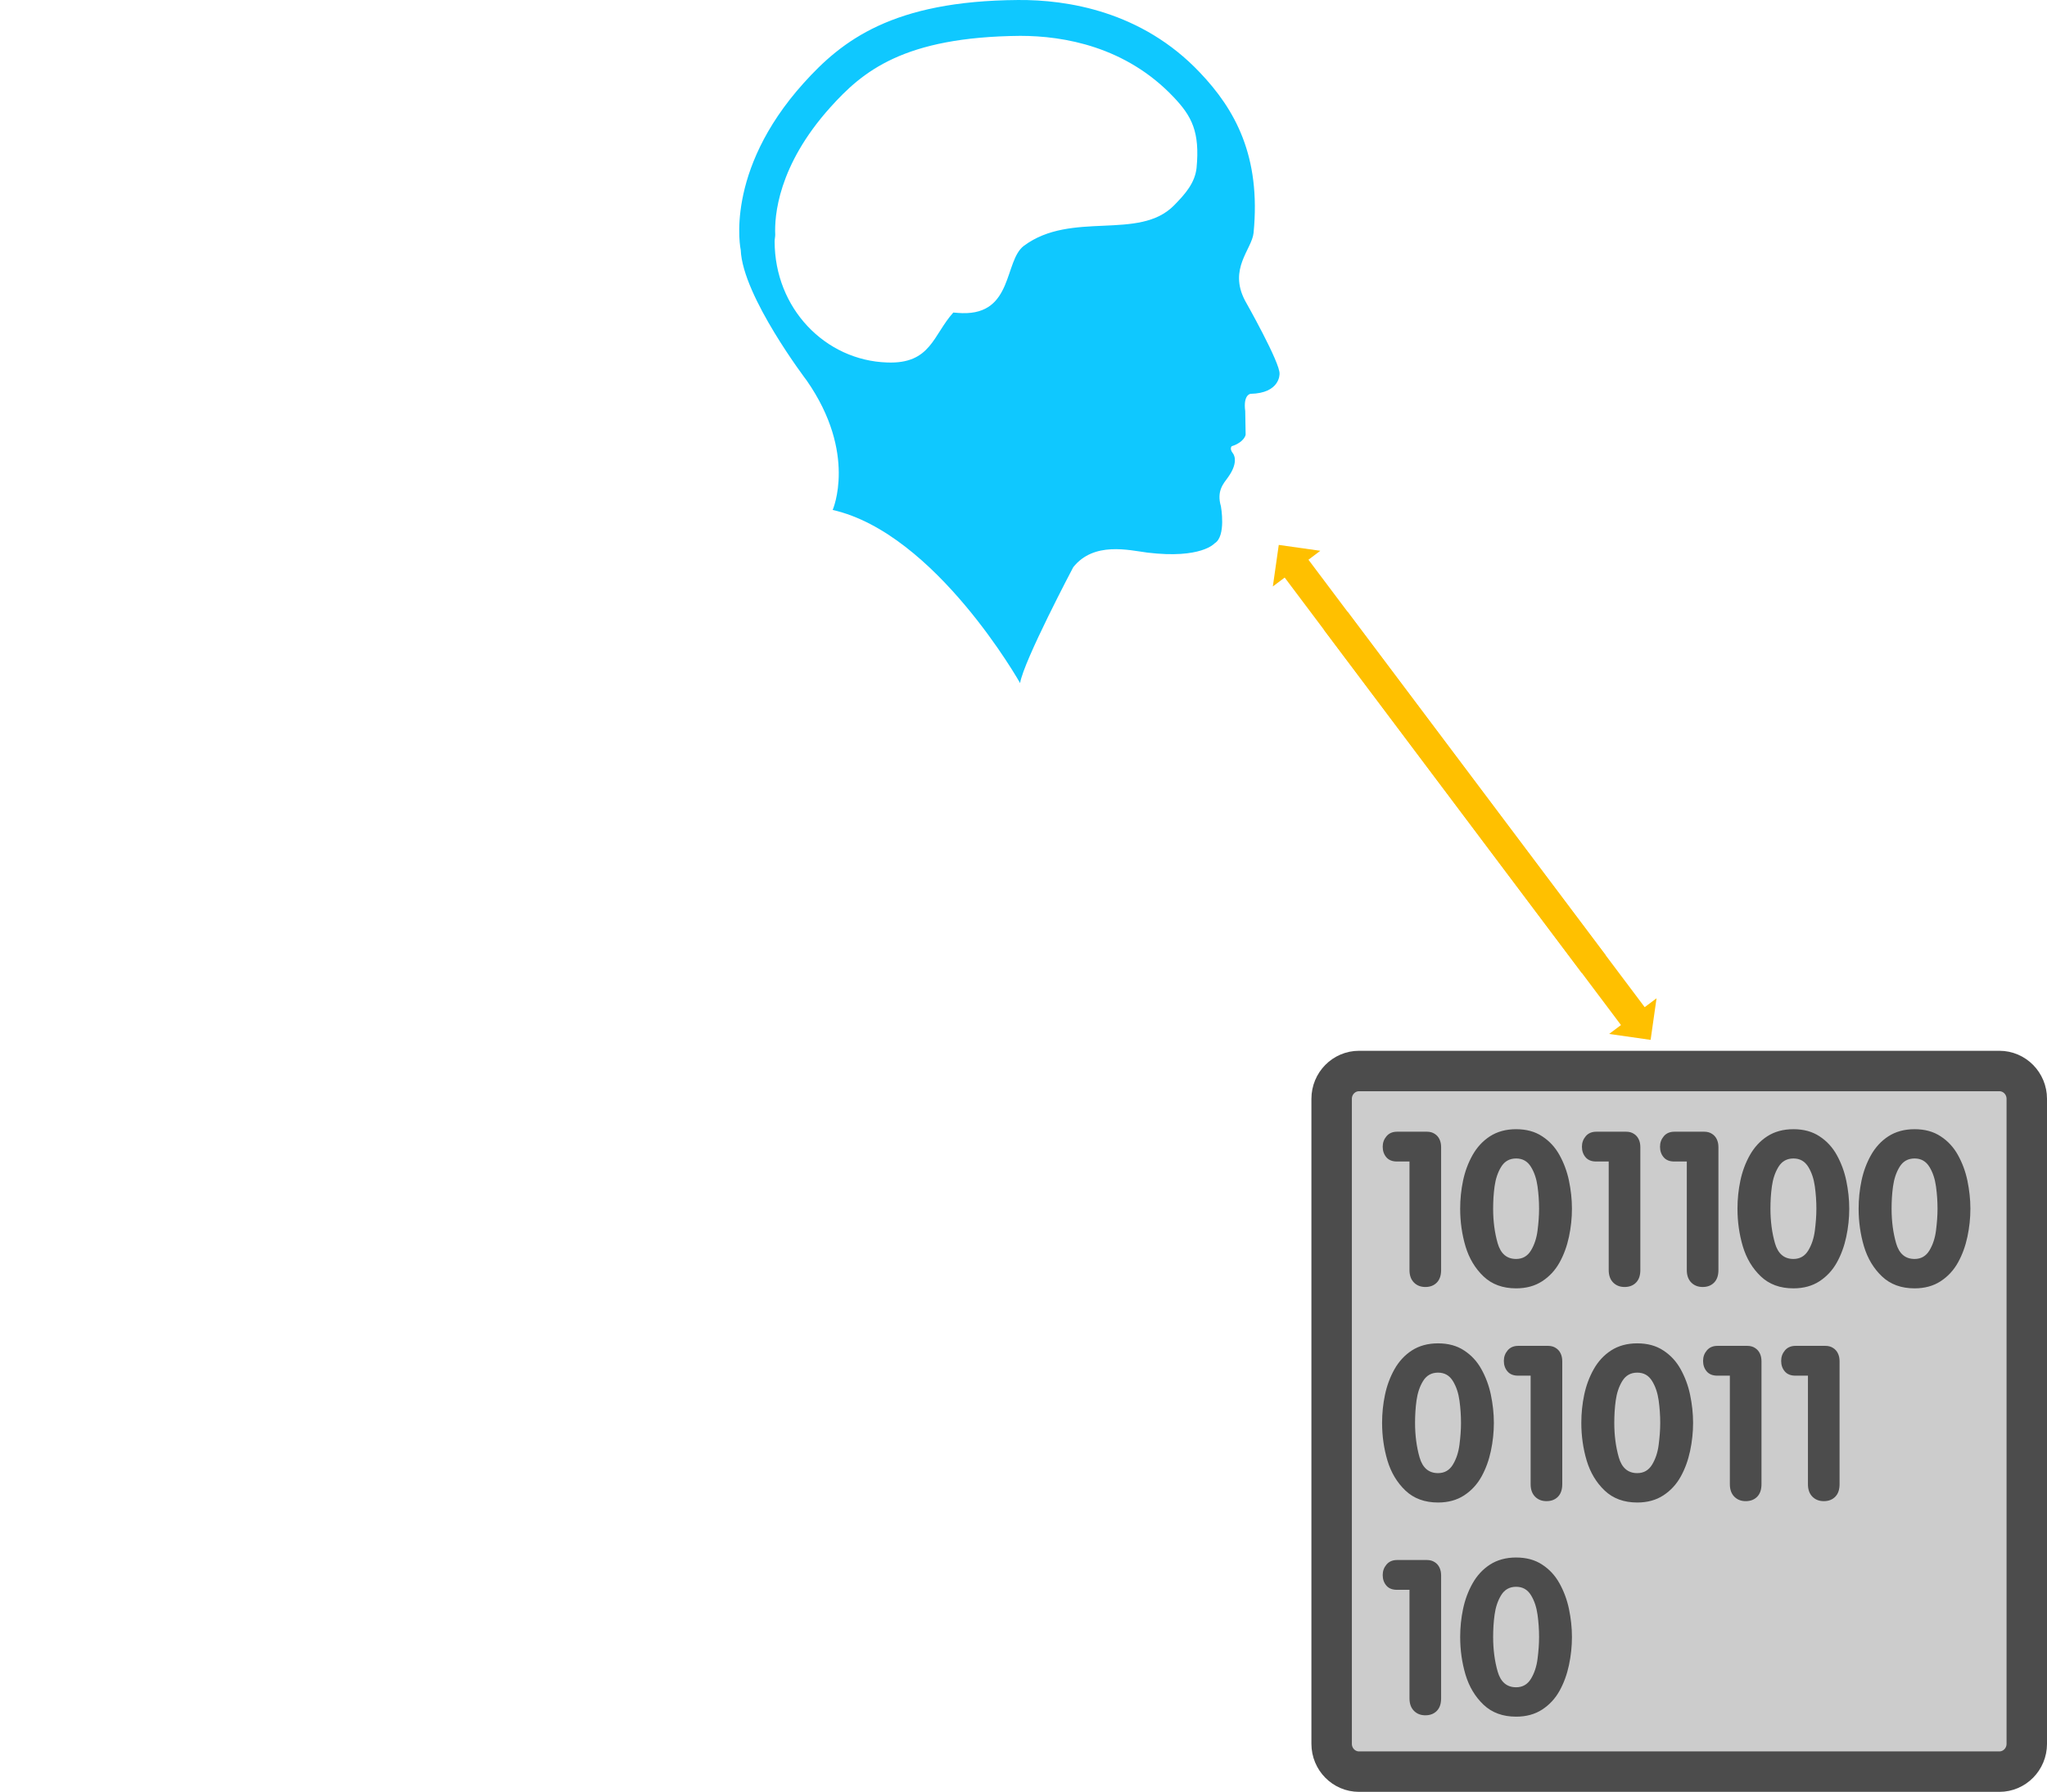
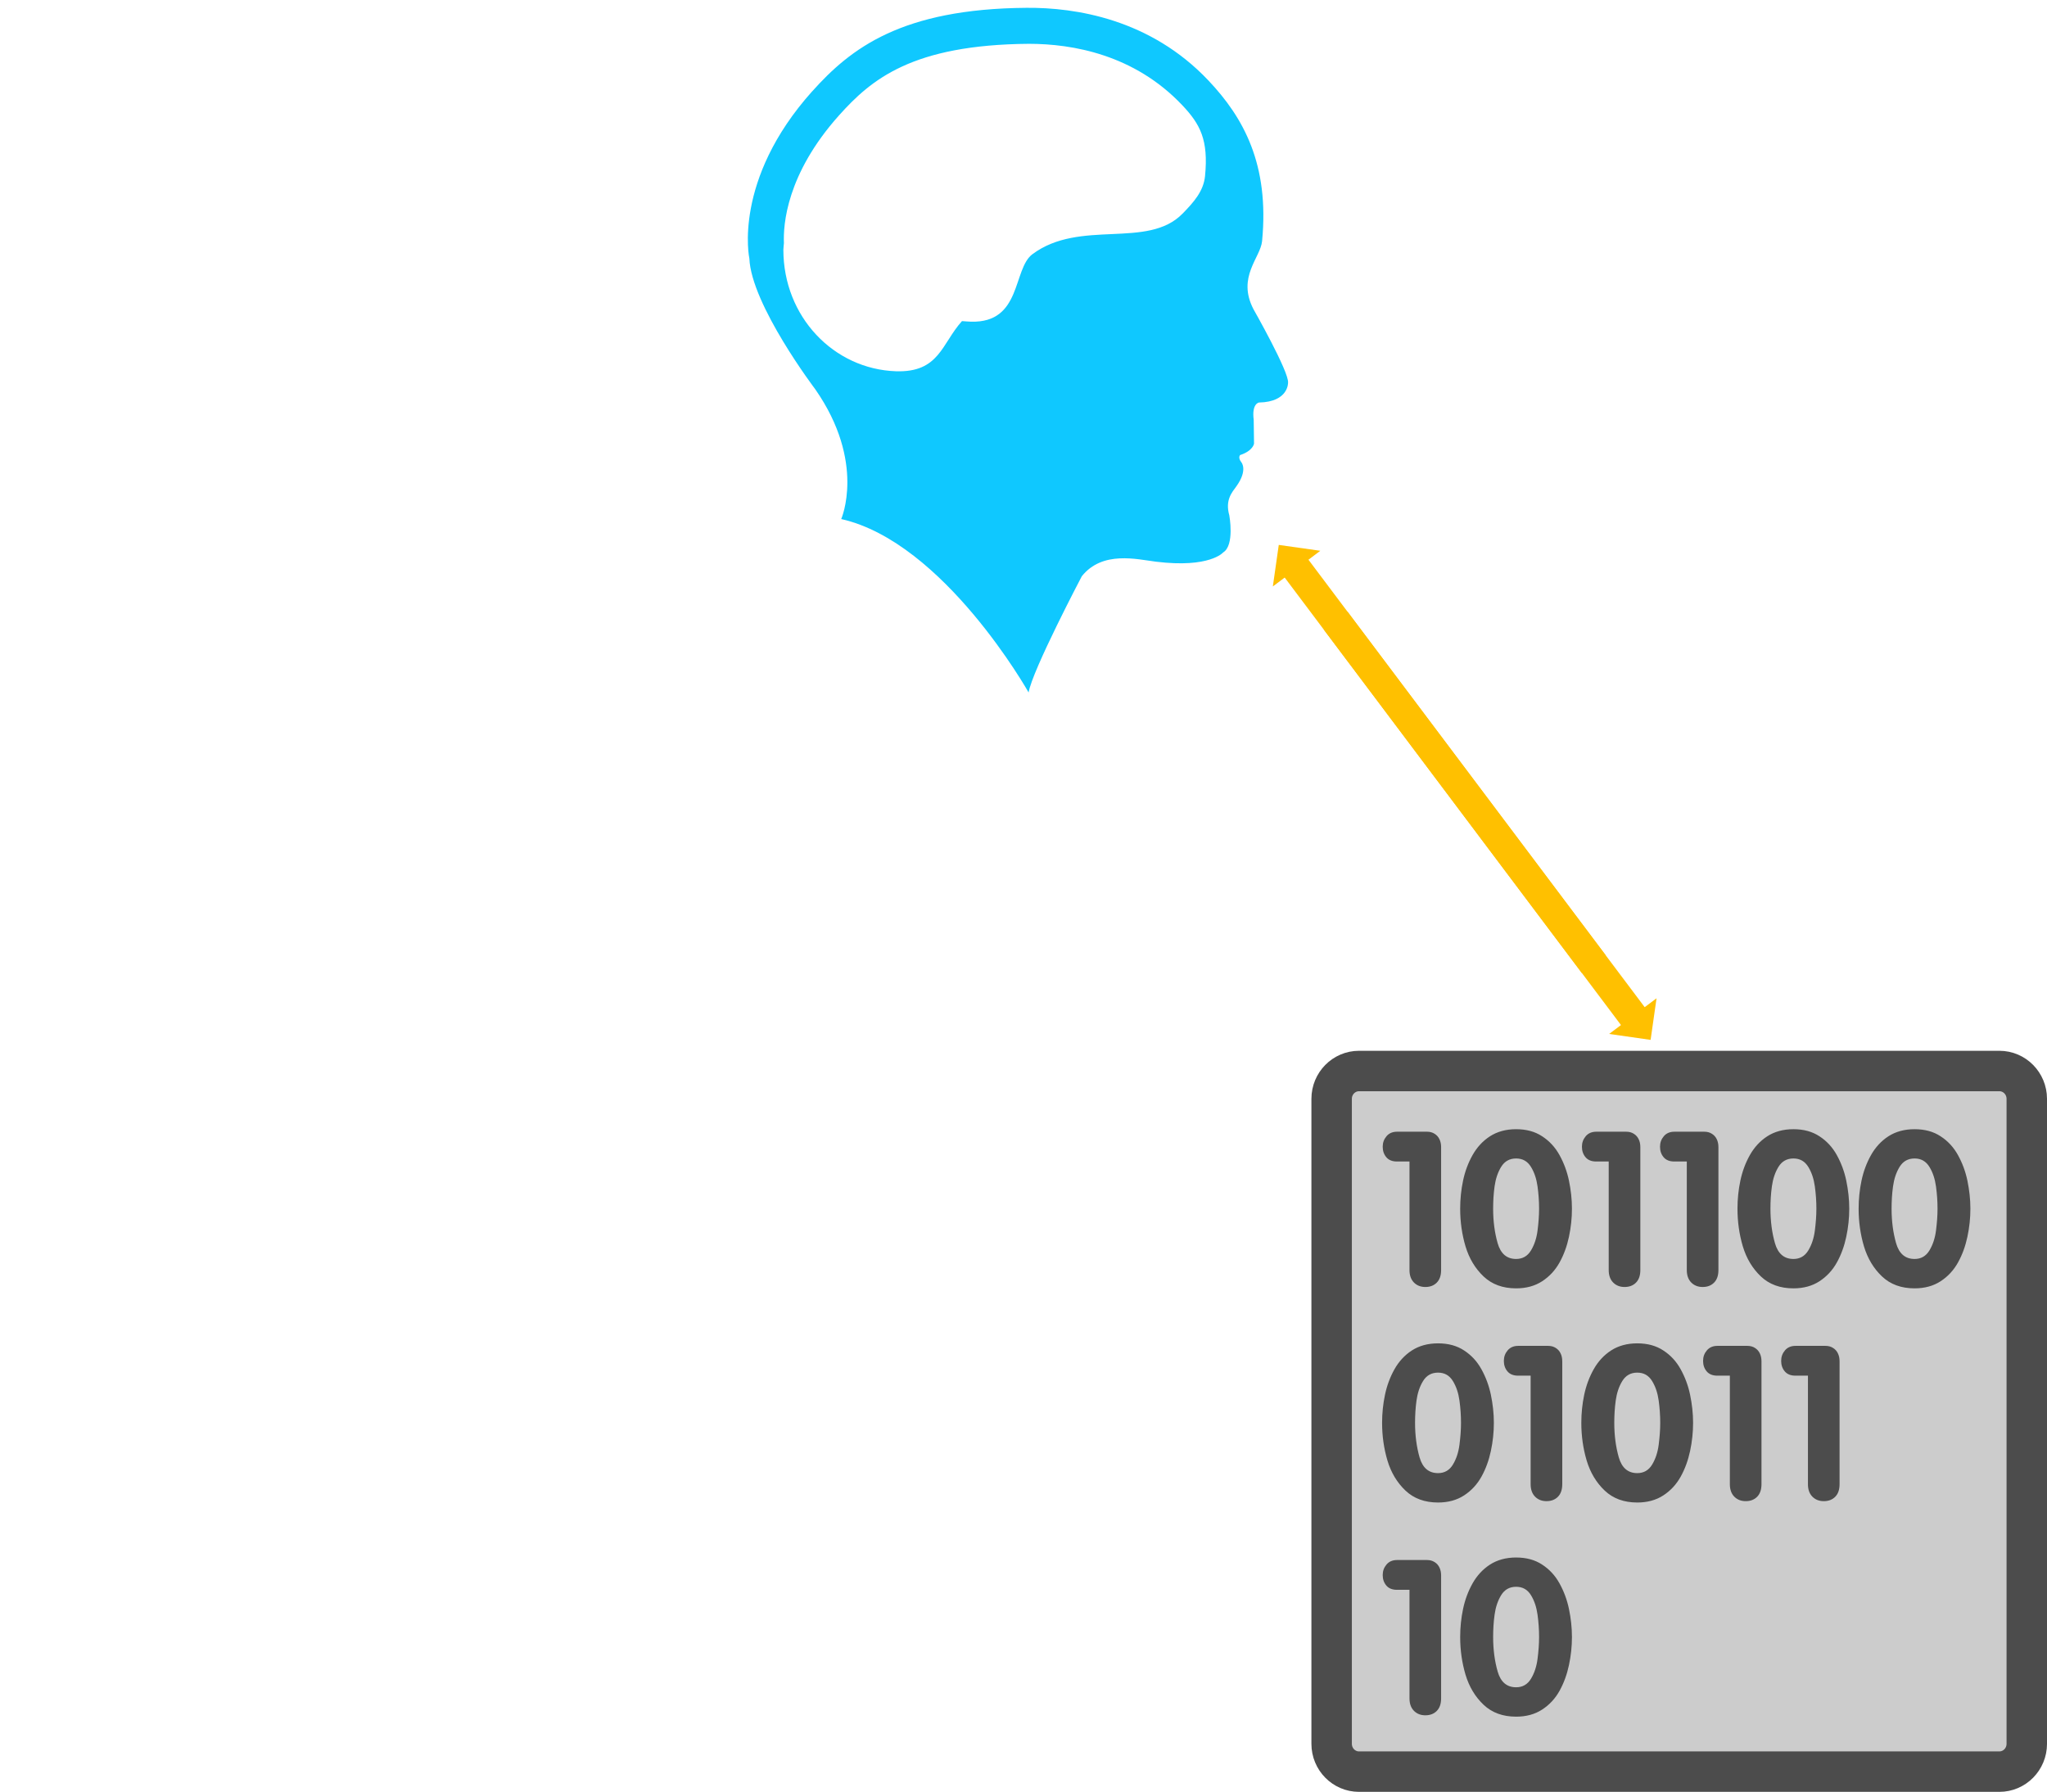
- <svg xmlns="http://www.w3.org/2000/svg" version="1.0" width="689.496mm" height="603.675mm" viewBox="0 0 689.496 603.675" id="svg3782">
+ <svg xmlns="http://www.w3.org/2000/svg" xmlns:xlink="http://www.w3.org/1999/xlink" version="1.0" width="689.496mm" height="603.675mm" viewBox="0 0 689.496 603.675" id="svg3782">
  <defs id="defs3760">
+     <g id="head">
+       <g transform="scale(8.5) matrix(-1,0,0,1,0,0)" id="g13473">
+         <path d="m 7.811,-8.148 c -1.519,-1.696 -3.529,-3.27 -8.493,-3.307 -1.94,-0.015 -4.9,0.443 -7.203,2.879 -1.394,1.472 -2.423,3.33 -2.128,6.369 0.063,0.659 1.004,1.422 0.342,2.696 0,0 -1.42,2.499 -1.371,2.916 0,0 -0.025,0.761 1.151,0.784 0,0 0.294,0.037 0.21,0.686 l -0.013,0.944 c 0,0 0.036,0.283 0.552,0.453 0,0 0.097,0.097 -0.048,0.283 0,0 -0.272,0.302 0.195,0.955 0.173,0.239 0.453,0.54 0.281,1.151 0,0 -0.22,1.189 0.245,1.471 0,0 0.529,0.628 2.659,0.366 0.744,-0.091 2.12,-0.451 2.941,0.577 0,0 1.96,3.724 2.108,4.606 0,0 3.347,-5.953 7.426,-6.873 0,0 -0.993,-2.242 1.03,-5.147 0,0 2.535,-3.344 2.61,-5.183 9e-4,-0.001 0.67,-3.098 -2.493,-6.627 z m -3.313,11.098 c -1.724,0.057 -1.81,-1.092 -2.619,-1.988 -0.119,0.008 -0.233,0.02 -0.354,0.023 -2.023,0.058 -1.651,-2.09 -2.439,-2.676 -1.89,-1.405 -4.555,-0.184 -5.946,-1.605 -0.449,-0.458 -0.833,-0.894 -0.892,-1.487 -0.142,-1.437 0.191,-2.06 0.902,-2.812 1.903,-2.011 4.353,-2.433 6.076,-2.433 4.636,0.034 6.253,1.418 7.522,2.832 2.089,2.333 2.219,4.343 2.187,5.067 0.004,0.088 0.022,0.171 0.022,0.261 9e-4,2.659 -1.997,4.733 -4.458,4.818 z" id="path54208" />
+       </g>
+     </g>
    <style id="style835">
      .mytext {
      font-style:normal;
      font-variant:normal;
      font-weight:bold;
      font-stretch:normal;
      font-size:40px;
      line-height:125%;
      font-family:sans-serif;
      -inkscape-font-specification:'sans-serif, Bold';
      text-align:center;
      letter-spacing:0px;
      word-spacing:0px;
      writing-mode:lr-tb;
      text-anchor:middle;
      fill:#000000;
      fill-opacity:1;
      stroke:none;
      stroke-width:1px;
      stroke-linecap:butt;
      stroke-linejoin:miter;
      stroke-opacity:1
      }
    </style>
    <marker style="overflow:visible" id="DotM" refX="0.0" refY="0.0" orient="auto">
      <path transform="scale(0.4) translate(7.4, 1)" style="fill-rule:evenodd;stroke:#000000;stroke-width:1pt;stroke-opacity:1;fill:#000000;fill-opacity:1" d="M -2.5,-1.0 C -2.5,1.76 -4.74,4.0 -7.5,4.0 C -10.26,4.0 -12.5,1.76 -12.5,-1.0 C -12.5,-3.76 -10.26,-6.0 -7.5,-6.0 C -4.74,-6.0 -2.5,-3.76 -2.5,-1.0 z " id="path2159" />
    </marker>
    <marker style="overflow:visible" id="DotL" refX="0.0" refY="0.0" orient="auto">
      <path transform="scale(0.8) translate(7.4, 1)" style="fill-rule:evenodd;stroke:#000000;stroke-width:1pt;stroke-opacity:1;fill:#000000;fill-opacity:1" d="M -2.5,-1.0 C -2.5,1.76 -4.74,4.0 -7.5,4.0 C -10.26,4.0 -12.5,1.76 -12.5,-1.0 C -12.5,-3.76 -10.26,-6.0 -7.5,-6.0 C -4.74,-6.0 -2.5,-3.76 -2.5,-1.0 z " id="path2156" />
    </marker>
    <clipPath clipPathUnits="userSpaceOnUse" id="clipEmfPath1">
      <path d="m -0.639,-0.479 706.923,0 0,627.72 -706.923,0 z" id="path3756" />
    </clipPath>
    <pattern id="EMFhbasepattern" patternUnits="userSpaceOnUse" width="6" height="6" x="0" y="0" />
    <marker style="overflow:visible" id="DotM-4" refX="0" refY="0" orient="auto">
      <path transform="matrix(0.4,0,0,0.4,2.96,0.4)" style="fill:#000000;fill-opacity:1;fill-rule:evenodd;stroke:#000000;stroke-width:1pt;stroke-opacity:1" d="m -2.5,-1 c 0,2.76 -2.24,5 -5,5 -2.76,0 -5,-2.24 -5,-5 0,-2.76 2.24,-5 5,-5 2.76,0 5,2.24 5,5 z" id="path2159-1" />
    </marker>
    <marker style="overflow:visible" id="DotM-4-8" refX="0" refY="0" orient="auto">
      <path transform="matrix(0.4,0,0,0.4,2.96,0.4)" style="fill:#000000;fill-opacity:1;fill-rule:evenodd;stroke:#000000;stroke-width:1pt;stroke-opacity:1" d="m -2.5,-1 c 0,2.76 -2.24,5 -5,5 -2.76,0 -5,-2.24 -5,-5 0,-2.76 2.24,-5 5,-5 2.76,0 5,2.24 5,5 z" id="path2159-1-7" />
    </marker>
    <marker style="overflow:visible" id="DotM-4-9" refX="0" refY="0" orient="auto">
      <path transform="matrix(0.4,0,0,0.4,2.96,0.4)" style="fill:#000000;fill-opacity:1;fill-rule:evenodd;stroke:#000000;stroke-width:1pt;stroke-opacity:1" d="m -2.5,-1 c 0,2.76 -2.24,5 -5,5 -2.76,0 -5,-2.24 -5,-5 0,-2.76 2.24,-5 5,-5 2.76,0 5,2.24 5,5 z" id="path2159-1-8" />
    </marker>
  </defs>
-   <path style="fill:#0fc8ff;fill-opacity:1;fill-rule:evenodd;stroke:none" d="m 270.685,28.008 c 12.914,-14.372 30.001,-27.725 72.217,-28.005 16.467,-0.14 41.698,3.753 61.239,24.412 11.877,12.455 20.619,28.204 18.104,54.033 -0.559,5.589 -8.543,12.056 -2.874,22.835 0,0 12.016,21.178 11.617,24.731 0,0 0.2,6.467 -9.781,6.667 0,0 -2.515,0.279 -1.776,5.809 l 0.14,7.964 c 0,0 -0.339,2.455 -4.711,3.892 0,0 -0.818,0.818 0.419,2.375 0,0 2.315,2.595 -1.657,8.104 -1.497,2.056 -3.892,4.571 -2.375,9.761 0,0 1.836,10.08 -2.116,12.455 0,0 -4.511,5.329 -22.635,3.134 -6.268,-0.818 -18.024,-3.812 -24.991,4.91 0,0 -16.687,31.558 -17.905,39.043 0,0 -28.424,-50.48 -63.135,-58.325 0,0 8.403,-19.002 -8.743,-43.614 0,0 -21.597,-28.344 -22.216,-43.953 0,0 -5.749,-26.308 21.178,-56.229 z m 28.164,94.114 c 14.691,0.559 15.43,-9.262 22.256,-16.827 1.038,0.06 1.996,0.2 3.014,0.2 17.226,0.479 14.072,-17.705 20.779,-22.695 16.048,-11.916 38.743,-1.557 50.56,-13.613 3.832,-3.892 7.026,-7.565 7.585,-12.615 1.158,-12.196 -1.637,-17.446 -7.725,-23.853 -16.128,-17.026 -36.967,-20.639 -51.658,-20.639 -39.422,0.339 -53.155,12.056 -63.954,24.052 -17.765,19.761 -18.863,36.787 -18.583,42.935 0,0.739 -0.2,1.497 -0.2,2.236 0,22.555 17.006,40.141 37.925,40.819 z" id="path3762" />
+   <use xlink:href="#head" style="fill:rgb(15,200,255);fill-opacity:1" transform="" x="340" y="100" id="front-row-1" />
  <g clip-path="url(#clipEmfPath1)" id="g3768" transform="translate(2.3168945e-6,-0.2159982)" />
  <path style="fill:#ffc000;fill-opacity:1;fill-rule:evenodd;stroke:none" d="m 453.903,206.096 100.082,133.217 3.992,-2.994 -1.996,14.012 -13.972,-1.996 3.992,-2.994 -100.122,-133.257 z" id="path3774" />
  <path style="fill:#ffc000;fill-opacity:1;fill-rule:evenodd;stroke:none" d="m 540.832,321.808 -100.102,-133.237 3.992,-3.014 -13.992,-1.976 -1.996,13.992 3.992,-2.994 100.102,133.237 z" id="path3776" />
  <g id="g4162" transform="matrix(0.927,0,0,0.927,33.8736,21.97745)">
    <path style="fill:#cccccc;fill-rule:evenodd;stroke:#4c4c4c;stroke-width:14.699;stroke-linejoin:round" id="path2" d="m 457.275,365.528 232.673,0 a 9.955,10.107 0 0 1 9.955,10.107 l 0,234.414 a 9.955,10.107 0 0 1 -9.955,10.107 l -232.673,0 a 9.955,10.107 0 0 1 -9.955,-10.107 l 0,-234.414 a 9.955,10.107 0 0 1 9.955,-10.107" />
    <path style="fill:#4c4c4c;stroke-width:5.88" id="path4" d="m 659.128,433.837 c 2.346,0 4.142,-1.026 5.39,-3.078 1.248,-2.052 2.046,-4.484 2.396,-7.221 0.35,-2.736 0.561,-5.396 0.561,-7.981 0,-2.686 -0.187,-5.384 -0.561,-8.095 -0.374,-2.711 -1.148,-5.08 -2.396,-7.107 -1.248,-2.027 -3.019,-3.04 -5.39,-3.04 -2.371,0 -4.18,1.013 -5.427,3.04 -1.248,2.027 -2.021,4.396 -2.396,7.107 -0.374,2.711 -0.524,5.409 -0.524,8.095 0,4.56 0.549,8.753 1.647,12.579 1.098,3.8 3.331,5.7 6.7,5.7 z m 0,10.679 c -4.841,0 -8.784,-1.444 -11.828,-4.332 -3.044,-2.888 -5.228,-6.524 -6.55,-10.907 -1.298,-4.383 -1.946,-8.956 -1.946,-13.719 0,-3.471 0.35,-6.866 1.048,-10.185 0.699,-3.319 1.847,-6.435 3.444,-9.273 1.597,-2.838 3.706,-5.143 6.326,-6.841 2.62,-1.697 5.814,-2.584 9.507,-2.584 3.718,0 6.875,0.861 9.47,2.584 2.62,1.697 4.716,3.965 6.288,6.803 1.572,2.838 2.745,5.941 3.444,9.311 0.699,3.37 1.085,6.765 1.085,10.185 0,3.42 -0.362,6.828 -1.085,10.223 -0.724,3.395 -1.834,6.473 -3.406,9.311 -1.572,2.838 -3.681,5.118 -6.326,6.841 -2.645,1.723 -5.802,2.584 -9.47,2.584 z m -44.018,-10.679 c 2.346,0 4.142,-1.026 5.39,-3.078 1.248,-2.052 2.046,-4.484 2.396,-7.221 0.35,-2.736 0.561,-5.396 0.561,-7.981 0,-2.686 -0.187,-5.384 -0.561,-8.095 -0.375,-2.711 -1.148,-5.08 -2.396,-7.107 -1.248,-2.027 -3.019,-3.04 -5.39,-3.04 -2.371,0 -4.18,1.013 -5.427,3.04 -1.248,2.027 -2.021,4.396 -2.396,7.107 -0.374,2.711 -0.524,5.409 -0.524,8.095 0,4.56 0.549,8.753 1.647,12.579 1.098,3.8 3.331,5.7 6.7,5.7 z m 0,10.679 c -4.841,0 -8.784,-1.444 -11.828,-4.332 -3.044,-2.888 -5.228,-6.524 -6.55,-10.907 -1.298,-4.383 -1.946,-8.956 -1.946,-13.719 0,-3.471 0.35,-6.866 1.048,-10.185 0.699,-3.319 1.847,-6.435 3.444,-9.273 1.597,-2.838 3.706,-5.143 6.326,-6.841 2.62,-1.697 5.814,-2.584 9.507,-2.584 3.718,0 6.875,0.861 9.47,2.584 2.62,1.697 4.716,3.965 6.288,6.803 1.572,2.838 2.745,5.941 3.444,9.311 0.699,3.37 1.085,6.765 1.085,10.185 0,3.42 -0.362,6.828 -1.085,10.223 -0.724,3.395 -1.834,6.473 -3.406,9.311 -1.572,2.838 -3.681,5.118 -6.326,6.841 -2.645,1.723 -5.802,2.584 -9.47,2.584 z m -38.74,-6.651 0,-39.447 -4.529,0 c -1.722,0 -3.019,-0.52 -3.893,-1.558 -0.873,-1.039 -1.31,-2.306 -1.31,-3.8 0,-1.495 0.462,-2.749 1.385,-3.838 0.923,-1.089 2.221,-1.634 3.818,-1.634 l 10.892,0 c 1.073,0 1.996,0.254 2.77,0.76 0.774,0.481 1.36,1.14 1.759,1.976 0.399,0.836 0.599,1.773 0.599,2.888 l 0,44.654 c 0,1.976 -0.524,3.496 -1.572,4.56 -1.048,1.064 -2.433,1.596 -4.155,1.596 -1.697,0 -3.082,-0.544 -4.155,-1.634 -1.073,-1.089 -1.61,-2.597 -1.61,-4.522 z m -28.372,0 0,-39.447 -4.529,0 c -1.722,0 -3.019,-0.52 -3.893,-1.558 -0.873,-1.039 -1.31,-2.306 -1.31,-3.8 0,-1.495 0.462,-2.749 1.385,-3.838 0.923,-1.089 2.221,-1.634 3.818,-1.634 l 10.892,0 c 1.073,0 1.996,0.254 2.77,0.76 0.774,0.481 1.36,1.14 1.759,1.976 0.399,0.836 0.599,1.773 0.599,2.888 l 0,44.654 c 0,1.976 -0.524,3.496 -1.572,4.56 -1.048,1.064 -2.433,1.596 -4.155,1.596 -1.697,0 -3.082,-0.544 -4.155,-1.634 -1.073,-1.089 -1.61,-2.597 -1.61,-4.522 z m -33.65,-4.028 c 2.346,0 4.142,-1.026 5.39,-3.078 1.248,-2.052 2.046,-4.484 2.396,-7.221 0.35,-2.736 0.561,-5.396 0.561,-7.981 0,-2.686 -0.187,-5.384 -0.561,-8.095 -0.375,-2.711 -1.148,-5.08 -2.396,-7.107 -1.248,-2.027 -3.019,-3.04 -5.39,-3.04 -2.371,0 -4.18,1.013 -5.427,3.04 -1.248,2.027 -2.021,4.396 -2.396,7.107 -0.374,2.711 -0.524,5.409 -0.524,8.095 0,4.56 0.549,8.753 1.647,12.579 1.098,3.8 3.331,5.7 6.7,5.7 z m 0,10.679 c -4.841,0 -8.784,-1.444 -11.828,-4.332 -3.044,-2.888 -5.228,-6.524 -6.55,-10.907 -1.298,-4.383 -1.946,-8.956 -1.946,-13.719 0,-3.471 0.35,-6.866 1.048,-10.185 0.699,-3.319 1.847,-6.435 3.444,-9.273 1.597,-2.838 3.706,-5.143 6.326,-6.841 2.62,-1.697 5.814,-2.584 9.507,-2.584 3.718,0 6.875,0.861 9.47,2.584 2.62,1.697 4.716,3.965 6.288,6.803 1.572,2.838 2.745,5.941 3.444,9.311 0.699,3.37 1.085,6.765 1.085,10.185 0,3.42 -0.362,6.828 -1.085,10.223 -0.724,3.395 -1.834,6.473 -3.406,9.311 -1.572,2.838 -3.681,5.118 -6.326,6.841 -2.645,1.723 -5.802,2.584 -9.47,2.584 z m -38.74,-6.651 0,-39.447 -4.529,0 c -1.722,0 -3.019,-0.52 -3.893,-1.558 -0.873,-1.039 -1.31,-2.306 -1.31,-3.8 0,-1.495 0.462,-2.749 1.385,-3.838 0.923,-1.089 2.221,-1.634 3.818,-1.634 l 10.892,0 c 1.073,0 1.996,0.254 2.77,0.76 0.774,0.481 1.36,1.14 1.759,1.976 0.399,0.836 0.599,1.773 0.599,2.888 l 0,44.654 c 0,1.976 -0.524,3.496 -1.572,4.56 -1.048,1.064 -2.433,1.596 -4.155,1.596 -1.697,0 -3.082,-0.544 -4.155,-1.634 -1.073,-1.089 -1.61,-2.597 -1.61,-4.522 z m 144.781,77.83 0,-39.447 -4.529,0 c -1.722,0 -3.019,-0.52 -3.893,-1.558 -0.873,-1.039 -1.31,-2.306 -1.31,-3.8 0,-1.495 0.462,-2.749 1.385,-3.838 0.923,-1.089 2.221,-1.634 3.818,-1.634 l 10.892,0 c 1.073,0 1.996,0.254 2.77,0.76 0.774,0.482 1.36,1.14 1.759,1.976 0.399,0.836 0.599,1.773 0.599,2.888 l 0,44.654 c 0,1.976 -0.524,3.496 -1.572,4.56 -1.048,1.064 -2.433,1.596 -4.155,1.596 -1.697,0 -3.082,-0.544 -4.155,-1.634 -1.073,-1.089 -1.61,-2.597 -1.61,-4.522 z m -28.372,0 0,-39.447 -4.529,0 c -1.722,0 -3.019,-0.52 -3.893,-1.558 -0.873,-1.039 -1.31,-2.306 -1.31,-3.8 0,-1.495 0.462,-2.749 1.385,-3.838 0.923,-1.089 2.221,-1.634 3.818,-1.634 l 10.892,0 c 1.073,0 1.996,0.254 2.77,0.76 0.774,0.482 1.36,1.14 1.759,1.976 0.399,0.836 0.599,1.773 0.599,2.888 l 0,44.654 c 0,1.976 -0.524,3.496 -1.572,4.56 -1.048,1.064 -2.433,1.596 -4.155,1.596 -1.697,0 -3.082,-0.544 -4.155,-1.634 -1.073,-1.089 -1.61,-2.597 -1.61,-4.522 z m -33.65,-4.028 c 2.346,0 4.142,-1.026 5.39,-3.078 1.248,-2.052 2.046,-4.484 2.396,-7.221 0.35,-2.736 0.561,-5.396 0.561,-7.981 0,-2.686 -0.187,-5.384 -0.561,-8.095 -0.375,-2.711 -1.148,-5.08 -2.396,-7.107 -1.248,-2.027 -3.019,-3.04 -5.39,-3.04 -2.371,0 -4.18,1.013 -5.427,3.04 -1.248,2.027 -2.021,4.396 -2.396,7.107 -0.374,2.711 -0.524,5.409 -0.524,8.095 0,4.56 0.549,8.753 1.647,12.579 1.098,3.8 3.331,5.7 6.7,5.7 z m 0,10.679 c -4.841,0 -8.784,-1.444 -11.828,-4.332 -3.044,-2.888 -5.228,-6.524 -6.55,-10.907 -1.298,-4.383 -1.946,-8.956 -1.946,-13.719 0,-3.471 0.35,-6.866 1.048,-10.185 0.699,-3.319 1.847,-6.435 3.444,-9.273 1.597,-2.838 3.706,-5.143 6.326,-6.841 2.62,-1.697 5.814,-2.584 9.507,-2.584 3.718,0 6.875,0.861 9.47,2.584 2.62,1.697 4.716,3.965 6.288,6.803 1.572,2.838 2.745,5.941 3.444,9.311 0.699,3.37 1.085,6.765 1.085,10.185 0,3.42 -0.362,6.828 -1.085,10.223 -0.724,3.395 -1.834,6.473 -3.406,9.311 -1.572,2.838 -3.681,5.118 -6.326,6.841 -2.645,1.723 -5.802,2.584 -9.47,2.584 z m -38.74,-6.651 0,-39.447 -4.529,0 c -1.722,0 -3.019,-0.52 -3.893,-1.558 -0.873,-1.039 -1.31,-2.306 -1.31,-3.8 0,-1.495 0.462,-2.749 1.385,-3.838 0.923,-1.089 2.221,-1.634 3.818,-1.634 l 10.892,0 c 1.073,0 1.996,0.254 2.77,0.76 0.774,0.482 1.36,1.14 1.759,1.976 0.399,0.836 0.599,1.773 0.599,2.888 l 0,44.654 c 0,1.976 -0.524,3.496 -1.572,4.56 -1.048,1.064 -2.433,1.596 -4.155,1.596 -1.697,0 -3.082,-0.544 -4.155,-1.634 -1.073,-1.089 -1.61,-2.597 -1.61,-4.522 z m -33.65,-4.028 c 2.346,0 4.142,-1.026 5.39,-3.078 1.248,-2.052 2.046,-4.484 2.396,-7.221 0.35,-2.736 0.561,-5.396 0.561,-7.981 0,-2.686 -0.187,-5.384 -0.561,-8.095 -0.374,-2.711 -1.148,-5.08 -2.396,-7.107 -1.248,-2.027 -3.019,-3.04 -5.39,-3.04 -2.371,0 -4.18,1.013 -5.427,3.04 -1.248,2.027 -2.021,4.396 -2.396,7.107 -0.374,2.711 -0.524,5.409 -0.524,8.095 0,4.56 0.549,8.753 1.647,12.579 1.098,3.8 3.331,5.7 6.7,5.7 z m 0,10.679 c -4.841,0 -8.784,-1.444 -11.828,-4.332 -3.044,-2.888 -5.228,-6.524 -6.55,-10.907 -1.298,-4.383 -1.946,-8.956 -1.946,-13.719 0,-3.471 0.35,-6.866 1.048,-10.185 0.699,-3.319 1.847,-6.435 3.444,-9.273 1.597,-2.838 3.706,-5.143 6.326,-6.841 2.62,-1.697 5.814,-2.584 9.507,-2.584 3.718,0 6.875,0.861 9.47,2.584 2.62,1.697 4.716,3.965 6.288,6.803 1.572,2.838 2.745,5.941 3.444,9.311 0.699,3.37 1.085,6.765 1.085,10.185 0,3.42 -0.362,6.828 -1.085,10.223 -0.724,3.395 -1.834,6.473 -3.406,9.311 -1.572,2.838 -3.681,5.118 -6.326,6.841 -2.645,1.723 -5.802,2.584 -9.47,2.584 z m 28.372,67.151 c 2.346,0 4.142,-1.026 5.39,-3.078 1.248,-2.052 2.046,-4.484 2.396,-7.221 0.35,-2.736 0.561,-5.396 0.561,-7.981 0,-2.686 -0.187,-5.384 -0.561,-8.095 -0.375,-2.711 -1.148,-5.08 -2.396,-7.107 -1.248,-2.027 -3.019,-3.04 -5.39,-3.04 -2.371,0 -4.18,1.013 -5.427,3.04 -1.248,2.027 -2.021,4.396 -2.396,7.107 -0.374,2.711 -0.524,5.409 -0.524,8.095 0,4.56 0.549,8.753 1.647,12.579 1.098,3.8 3.331,5.7 6.7,5.7 z m 0,10.679 c -4.841,0 -8.784,-1.444 -11.828,-4.332 -3.044,-2.888 -5.228,-6.524 -6.55,-10.907 -1.298,-4.383 -1.946,-8.956 -1.946,-13.719 0,-3.471 0.35,-6.866 1.048,-10.185 0.699,-3.319 1.847,-6.435 3.444,-9.273 1.597,-2.838 3.706,-5.143 6.326,-6.841 2.62,-1.697 5.814,-2.584 9.507,-2.584 3.718,0 6.875,0.861 9.47,2.584 2.62,1.697 4.716,3.965 6.288,6.803 1.572,2.838 2.745,5.941 3.444,9.311 0.699,3.37 1.085,6.765 1.085,10.185 0,3.42 -0.362,6.828 -1.085,10.223 -0.724,3.395 -1.834,6.473 -3.406,9.311 -1.572,2.838 -3.681,5.118 -6.326,6.841 -2.645,1.723 -5.802,2.584 -9.47,2.584 z m -38.74,-6.651 0,-39.447 -4.529,0 c -1.722,0 -3.019,-0.52 -3.893,-1.558 -0.873,-1.039 -1.31,-2.306 -1.31,-3.8 0,-1.495 0.462,-2.749 1.385,-3.838 0.923,-1.089 2.221,-1.634 3.818,-1.634 l 10.892,0 c 1.073,0 1.996,0.254 2.77,0.76 0.774,0.482 1.36,1.14 1.759,1.976 0.399,0.836 0.599,1.773 0.599,2.888 l 0,44.654 c 0,1.976 -0.524,3.496 -1.572,4.56 -1.048,1.064 -2.433,1.596 -4.155,1.596 -1.697,0 -3.082,-0.544 -4.155,-1.634 -1.073,-1.089 -1.61,-2.597 -1.61,-4.522 z" />
  </g>
</svg>
